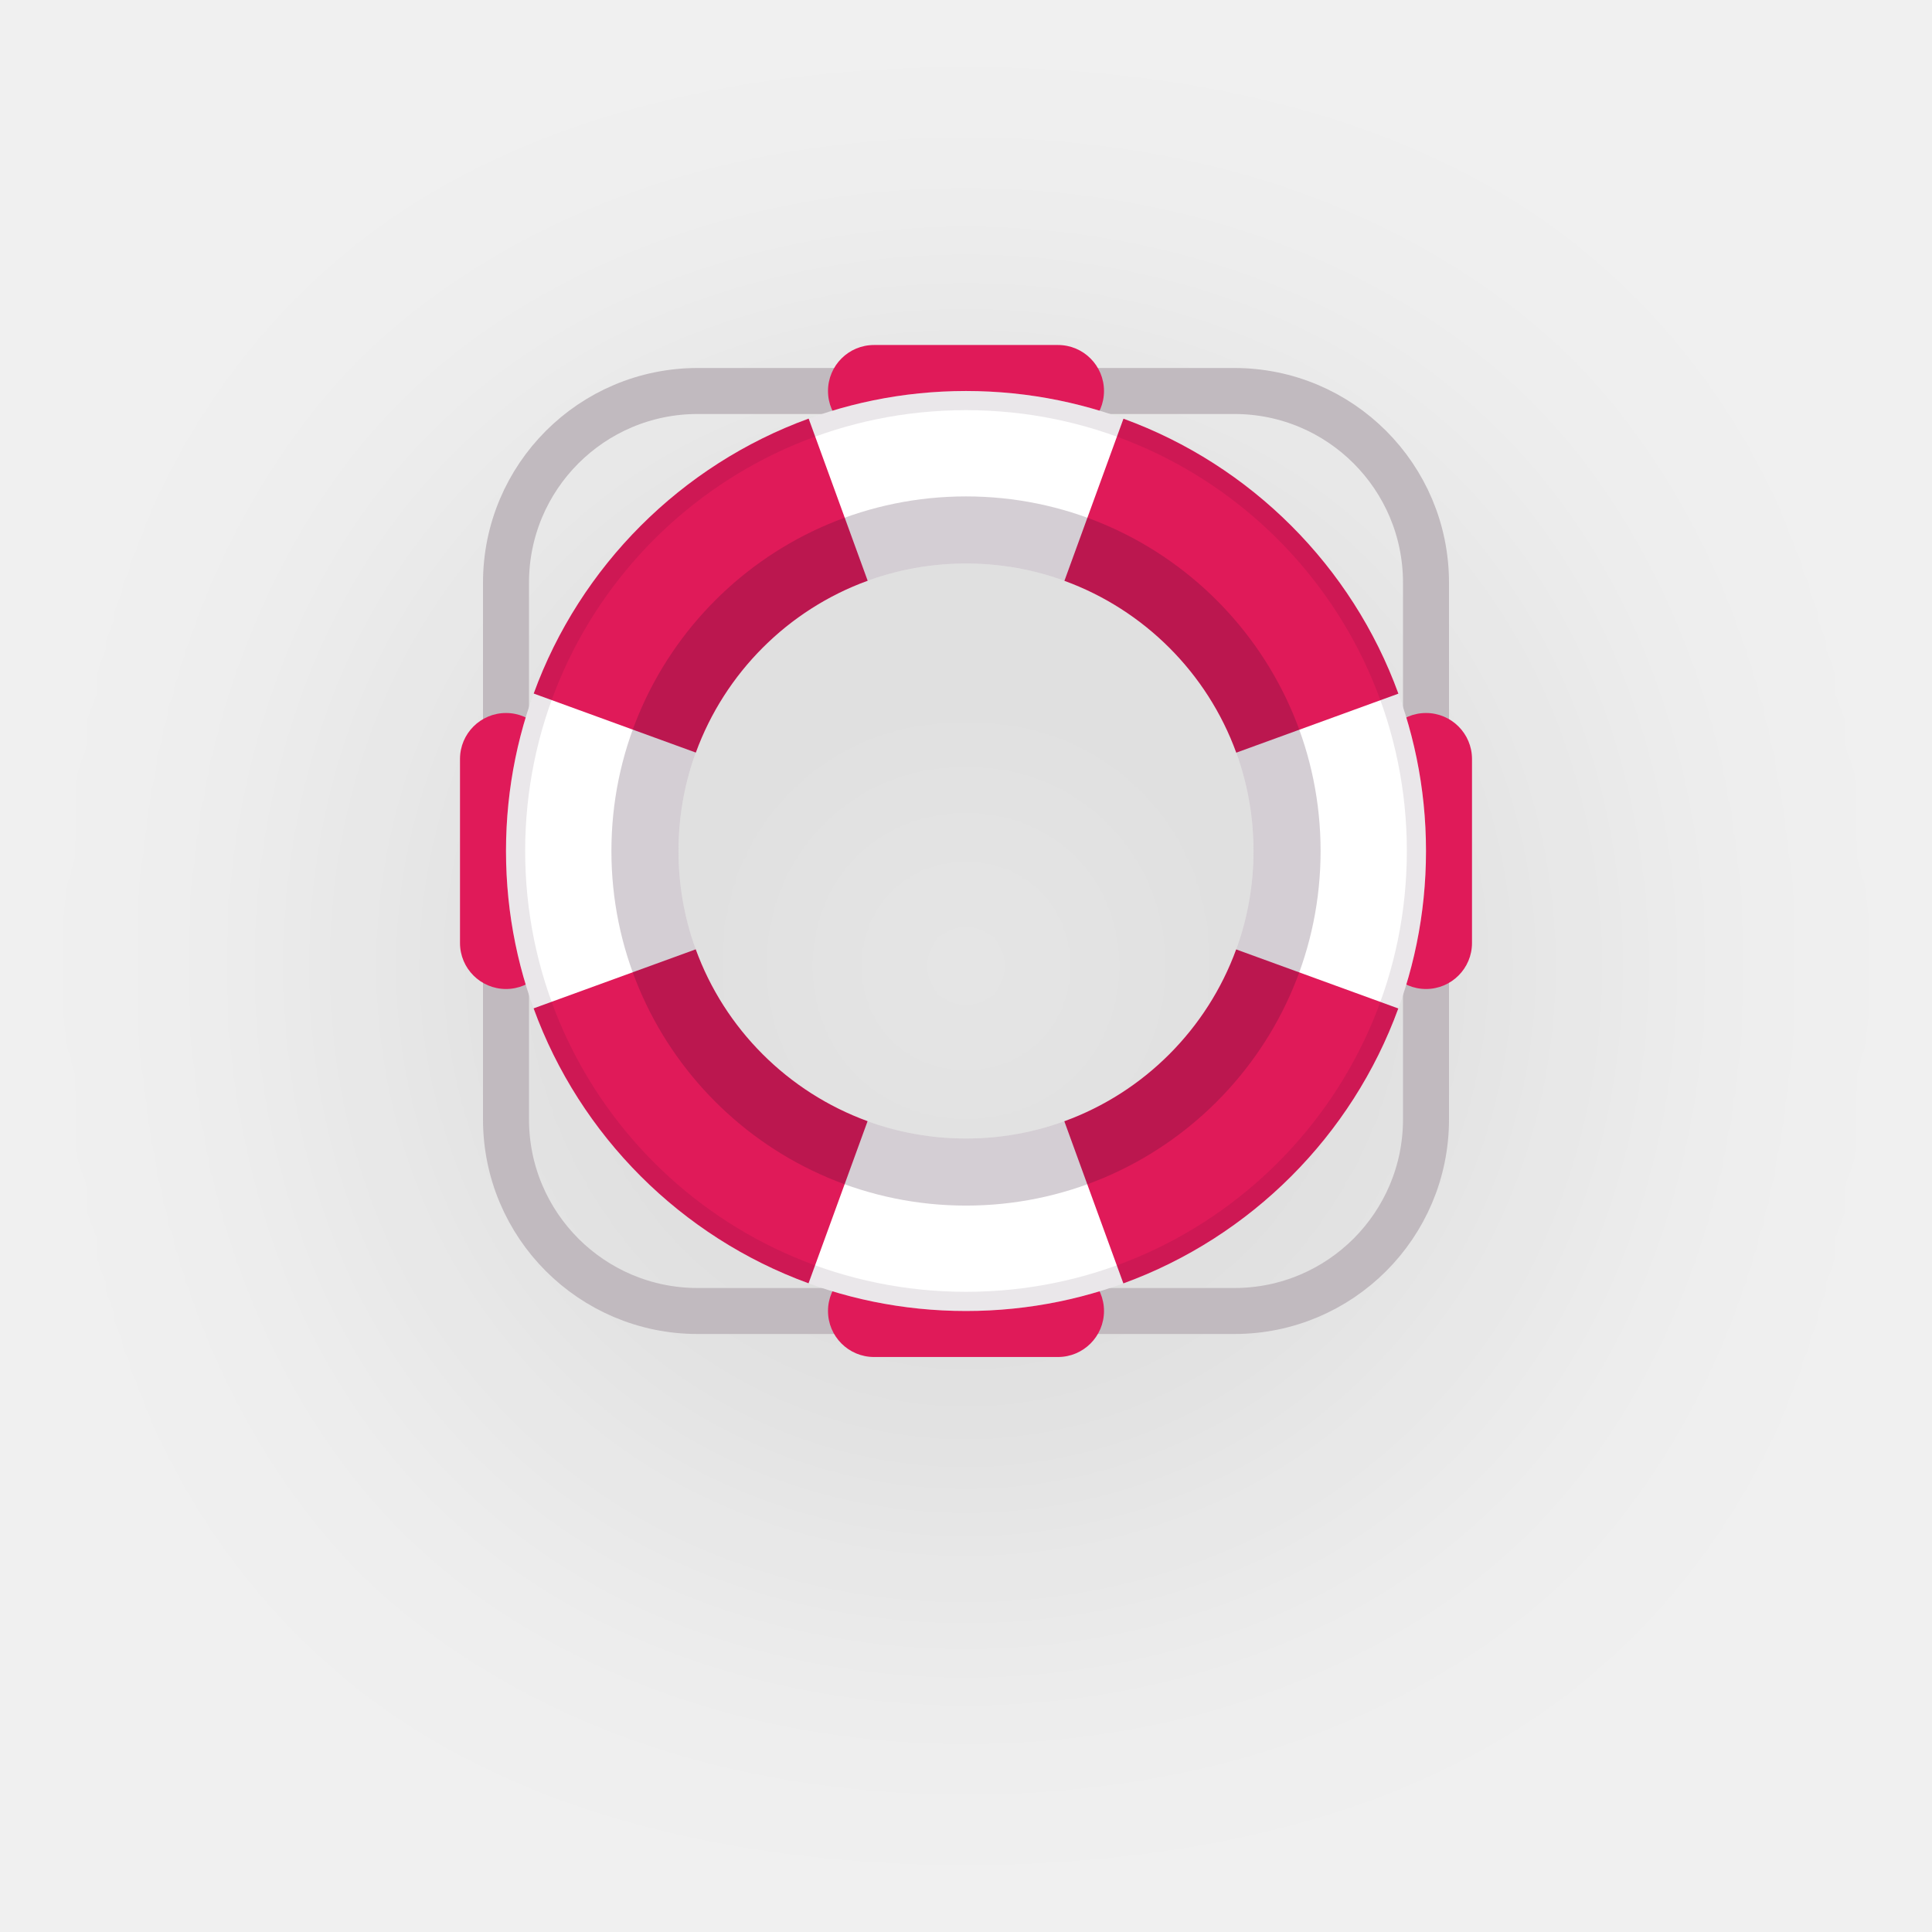
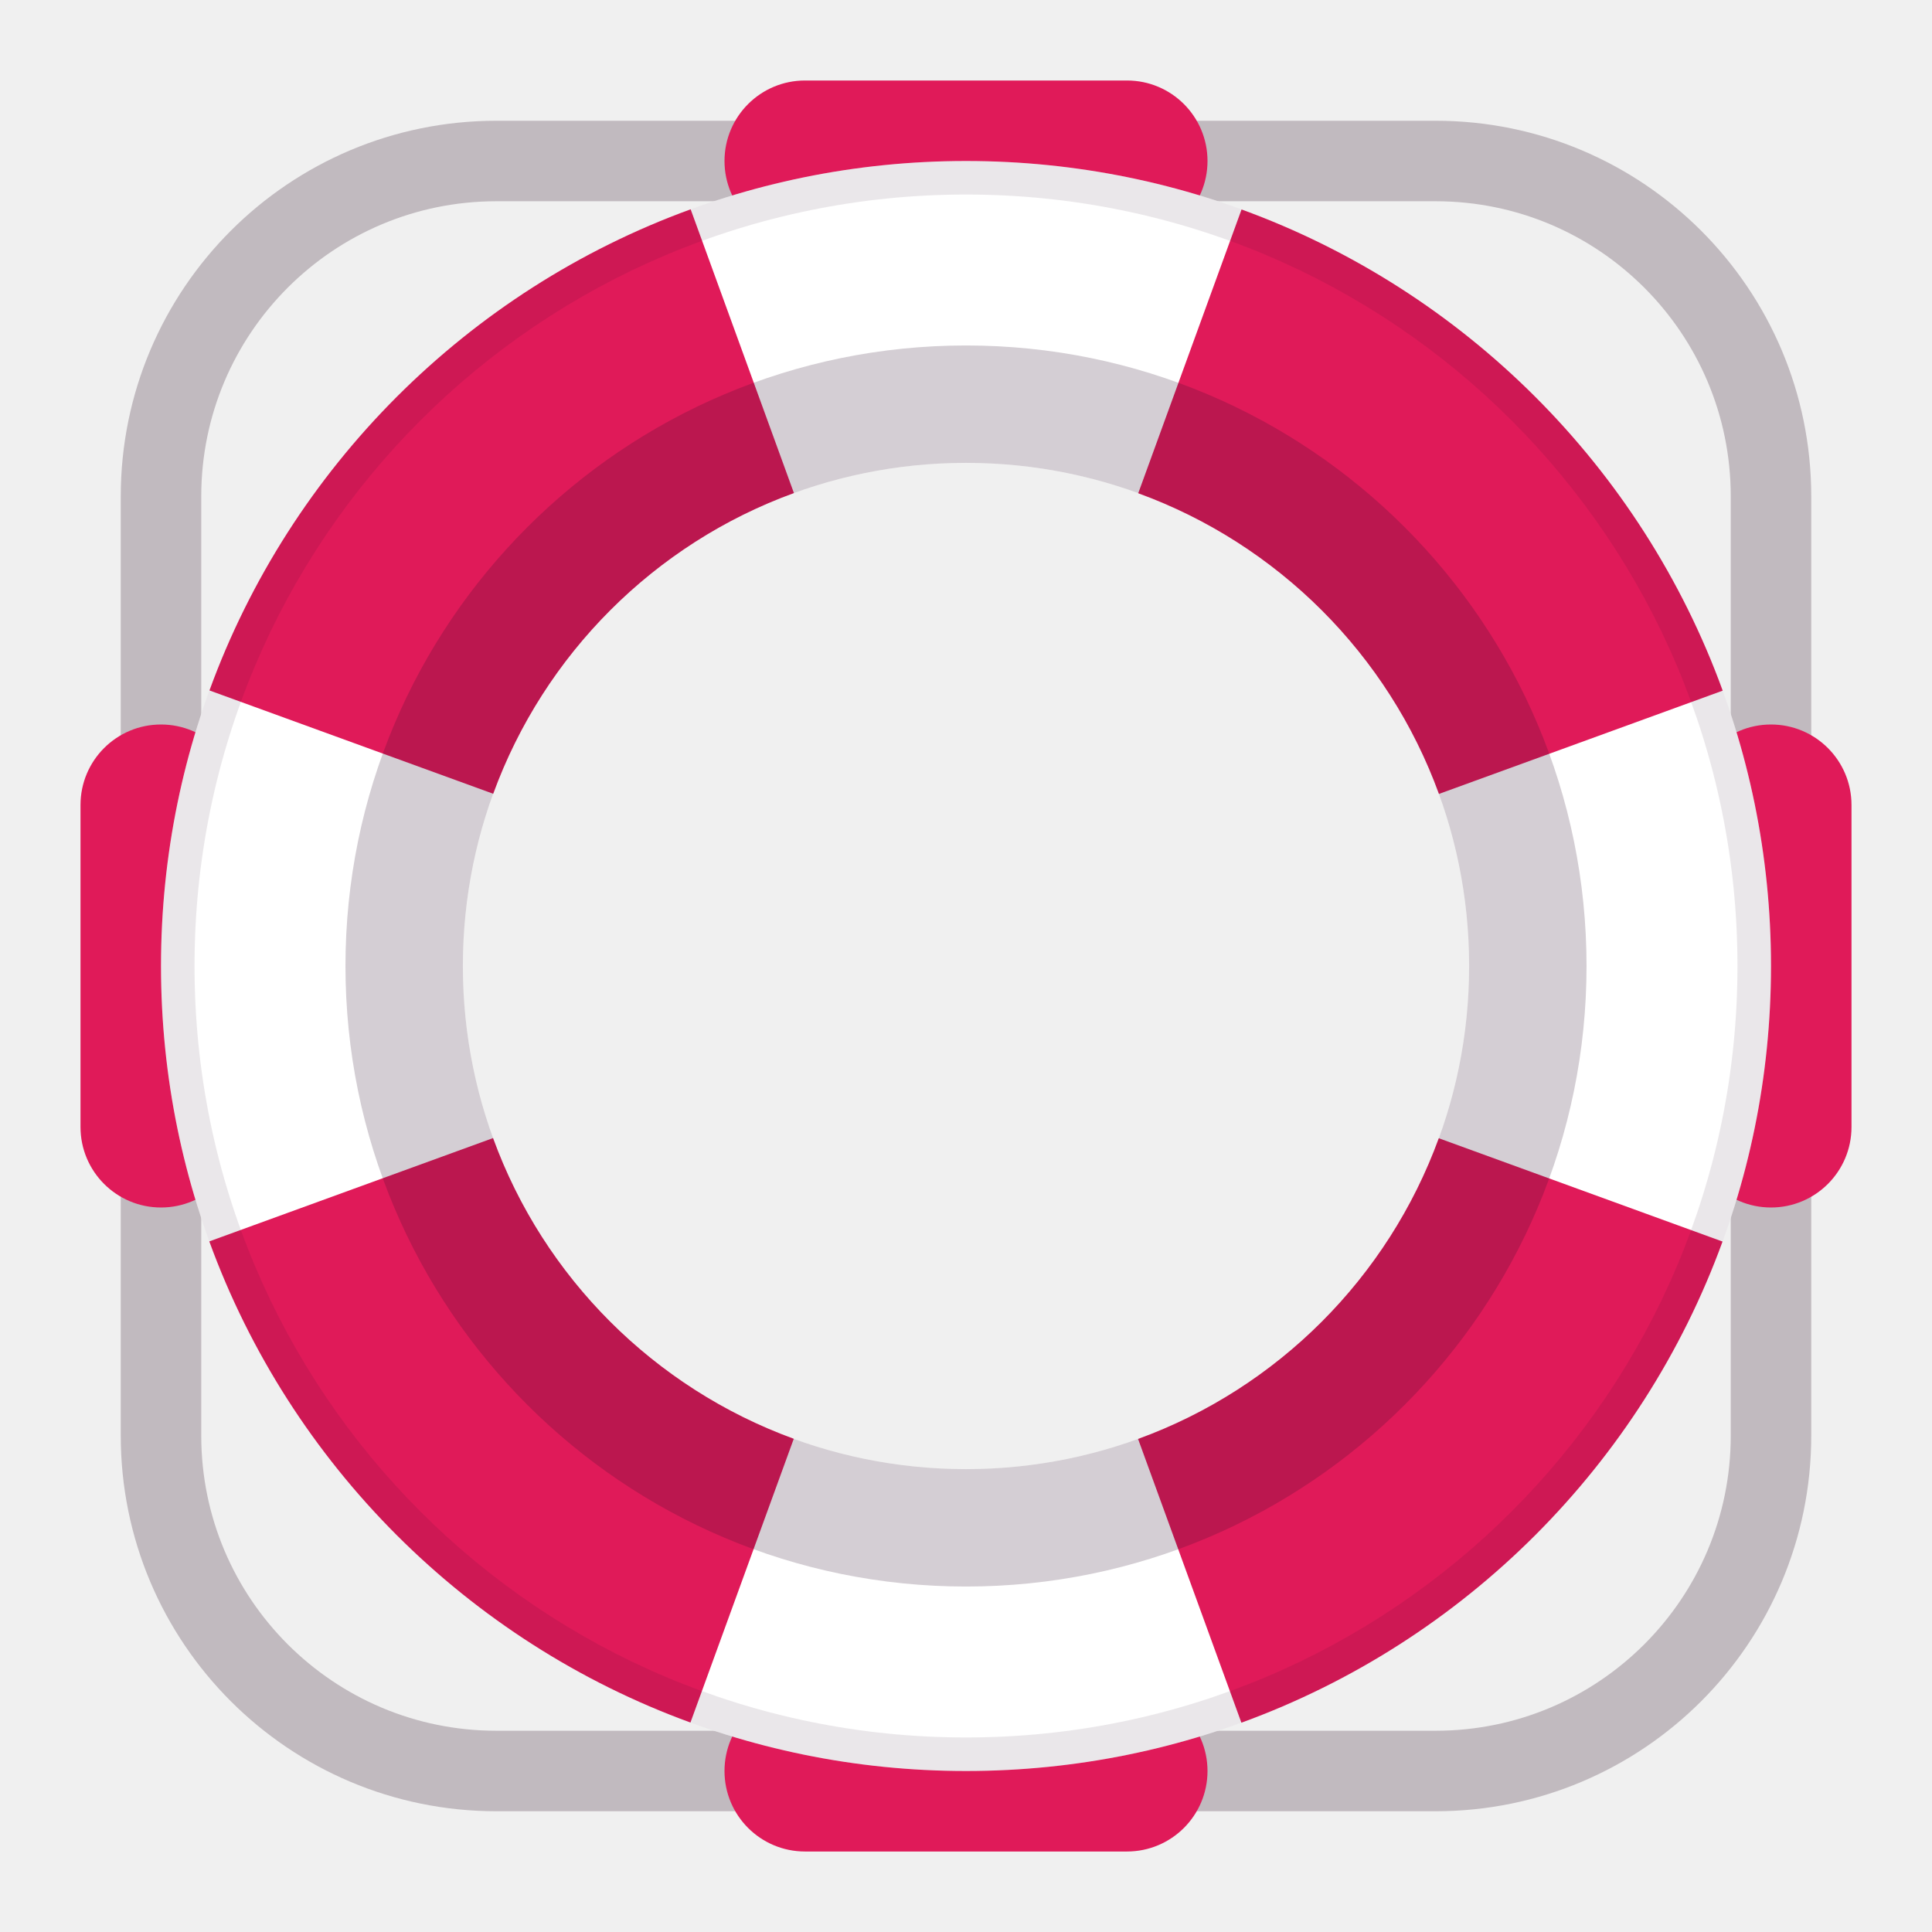
- <svg xmlns="http://www.w3.org/2000/svg" width="84" height="84" viewBox="0 0 84 84" fill="none">
-   <g filter="url(#filter0_d_2099_2440)">
-     <g clip-path="url(#clip0_2099_2440)">
-       <path d="M53.667 17H30.333C25.731 17 22 20.731 22 25.333V48.666C22 53.269 25.731 57 30.333 57H53.667C58.269 57 62 53.269 62 48.666V25.333C62 20.731 58.269 17 53.667 17Z" stroke="#C1BABF" stroke-width="2" stroke-miterlimit="10" />
-       <rect x="20" y="31" width="4" height="12" rx="2" fill="#E01A59" />
-       <rect x="48" y="15" width="4" height="12" rx="2" transform="rotate(90 48 15)" fill="#E01A59" />
-       <rect x="60" y="31" width="4" height="12" rx="2" fill="#E01A59" />
-       <rect x="48" y="55" width="4" height="12" rx="2" transform="rotate(90 48 55)" fill="#E01A59" />
-       <path d="M42 17C30.954 17 22 25.954 22 37C22 48.046 30.954 57 42 57C53.046 57 62 48.046 62 37C62 25.954 53.046 17 42 17ZM42 49.5C35.096 49.5 29.5 43.904 29.5 37C29.5 30.096 35.096 24.5 42 24.5C48.904 24.5 54.5 30.096 54.5 37C54.5 43.904 48.904 49.5 42 49.5Z" fill="white" />
-       <path d="M37.725 25.25L35.159 18.2C29.617 20.217 25.221 24.617 23.204 30.154L30.254 32.721C31.517 29.258 34.263 26.508 37.725 25.25Z" fill="#E01A59" />
-       <path d="M53.75 32.725L60.8 30.159C58.784 24.617 54.384 20.221 48.846 18.204L46.279 25.254C49.742 26.517 52.492 29.263 53.75 32.725Z" fill="#E01A59" />
-       <path d="M46.275 48.75L48.842 55.8C54.383 53.783 58.779 49.383 60.796 43.846L53.746 41.279C52.483 44.741 49.738 47.491 46.275 48.75Z" fill="#E01A59" />
-       <path d="M30.25 41.275L23.2 43.842C25.217 49.383 29.617 53.779 35.154 55.796L37.721 48.746C34.258 47.483 31.508 44.737 30.25 41.275Z" fill="#E01A59" />
-       <path opacity="0.2" d="M42 21.583C33.487 21.583 26.583 28.487 26.583 37C26.583 45.512 33.487 52.417 42 52.417C50.513 52.417 57.417 45.512 57.417 37C57.417 28.487 50.513 21.583 42 21.583ZM42 49.5C35.096 49.5 29.5 43.904 29.5 37C29.5 30.096 35.096 24.5 42 24.5C48.904 24.5 54.5 30.096 54.5 37C54.5 43.904 48.904 49.5 42 49.5Z" fill="#2A0C27" />
-       <path opacity="0.1" d="M42 17C30.954 17 22 25.954 22 37C22 48.046 30.954 57 42 57C53.046 57 62 48.046 62 37C62 25.954 53.046 17 42 17ZM42 56.166C31.413 56.166 22.833 47.587 22.833 37C22.833 26.412 31.413 17.833 42 17.833C52.587 17.833 61.167 26.412 61.167 37C61.167 47.587 52.587 56.166 42 56.166Z" fill="#2A0C27" />
-     </g>
+ <svg xmlns="http://www.w3.org/2000/svg" width="48" height="48" viewBox="0 0 48 48" fill="none">
+   <g clip-path="url(#clip0_2099_2440)">
+     <path d="M35.667 4H12.333C7.731 4 4 7.731 4 12.333V35.667C4 40.269 7.731 44 12.333 44H35.667C40.269 44 44 40.269 44 35.667V12.333C44 7.731 40.269 4 35.667 4Z" stroke="#C1BABF" stroke-width="2" stroke-miterlimit="10" />
+     <rect x="2" y="18" width="4" height="12" rx="2" fill="#E01A59" />
+     <rect x="30" y="2" width="4" height="12" rx="2" transform="rotate(90 30 2.00012)" fill="#E01A59" />
+     <rect x="42" y="18" width="4" height="12" rx="2" fill="#E01A59" />
+     <rect x="30" y="42" width="4" height="12" rx="2" transform="rotate(90 30 42.0001)" fill="#E01A59" />
+     <path d="M24 4C12.954 4 4 12.954 4 24C4 35.046 12.954 44 24 44C35.046 44 44 35.046 44 24C44 12.954 35.046 4 24 4ZM24 36.5C17.096 36.5 11.5 30.904 11.5 24C11.5 17.096 17.096 11.5 24 11.5C30.904 11.5 36.5 17.096 36.5 24C36.5 30.904 30.904 36.5 24 36.5Z" fill="white" />
+     <path d="M19.725 12.25L17.159 5.2C11.617 7.217 7.221 11.617 5.204 17.154L12.254 19.721C13.517 16.258 16.263 13.508 19.725 12.25Z" fill="#E01A59" />
+     <path d="M35.75 19.725L42.8 17.159C40.784 11.617 36.384 7.221 30.846 5.204L28.279 12.255C31.742 13.517 34.492 16.263 35.75 19.725Z" fill="#E01A59" />
+     <path d="M28.275 35.75L30.842 42.8C36.383 40.783 40.779 36.383 42.796 30.846L35.746 28.279C34.483 31.741 31.738 34.491 28.275 35.75Z" fill="#E01A59" />
+     <path d="M12.25 28.275L5.2 30.842C7.217 36.383 11.617 40.779 17.154 42.796L19.721 35.746C16.258 34.483 13.508 31.738 12.25 28.275Z" fill="#E01A59" />
+     <path opacity="0.2" d="M24 8.583C15.488 8.583 8.583 15.488 8.583 24C8.583 32.513 15.488 39.417 24 39.417C32.513 39.417 39.417 32.513 39.417 24C39.417 15.488 32.513 8.583 24 8.583ZM24 36.5C17.096 36.5 11.5 30.904 11.5 24C11.5 17.096 17.096 11.5 24 11.5C30.904 11.5 36.5 17.096 36.5 24C36.5 30.904 30.904 36.5 24 36.5Z" fill="#2A0C27" />
+     <path opacity="0.1" d="M24 4C12.954 4 4 12.954 4 24C4 35.046 12.954 44 24 44C35.046 44 44 35.046 44 24C44 12.954 35.046 4 24 4ZM24 43.167C13.412 43.167 4.833 34.587 4.833 24C4.833 13.412 13.412 4.833 24 4.833C34.587 4.833 43.167 13.412 43.167 24C43.167 34.587 34.587 43.167 24 43.167Z" fill="#2A0C27" />
  </g>
  <defs>
-     <filter id="filter0_d_2099_2440" x="-2" y="-2" width="88" height="88" filterUnits="userSpaceOnUse" color-interpolation-filters="sRGB">
-       <feFlood flood-opacity="0" result="BackgroundImageFix" />
-       <feColorMatrix in="SourceAlpha" type="matrix" values="0 0 0 0 0 0 0 0 0 0 0 0 0 0 0 0 0 0 127 0" result="hardAlpha" />
-       <feOffset dy="5" />
-       <feGaussianBlur stdDeviation="10" />
-       <feColorMatrix type="matrix" values="0 0 0 0 0 0 0 0 0 0 0 0 0 0 0 0 0 0 0.15 0" />
-       <feBlend mode="normal" in2="BackgroundImageFix" result="effect1_dropShadow_2099_2440" />
-       <feBlend mode="normal" in="SourceGraphic" in2="effect1_dropShadow_2099_2440" result="shape" />
-     </filter>
    <clipPath id="clip0_2099_2440">
-       <rect width="48" height="48" fill="white" transform="translate(18 12.9999)" />
+       <rect width="48" height="48" fill="white" />
    </clipPath>
  </defs>
</svg>
